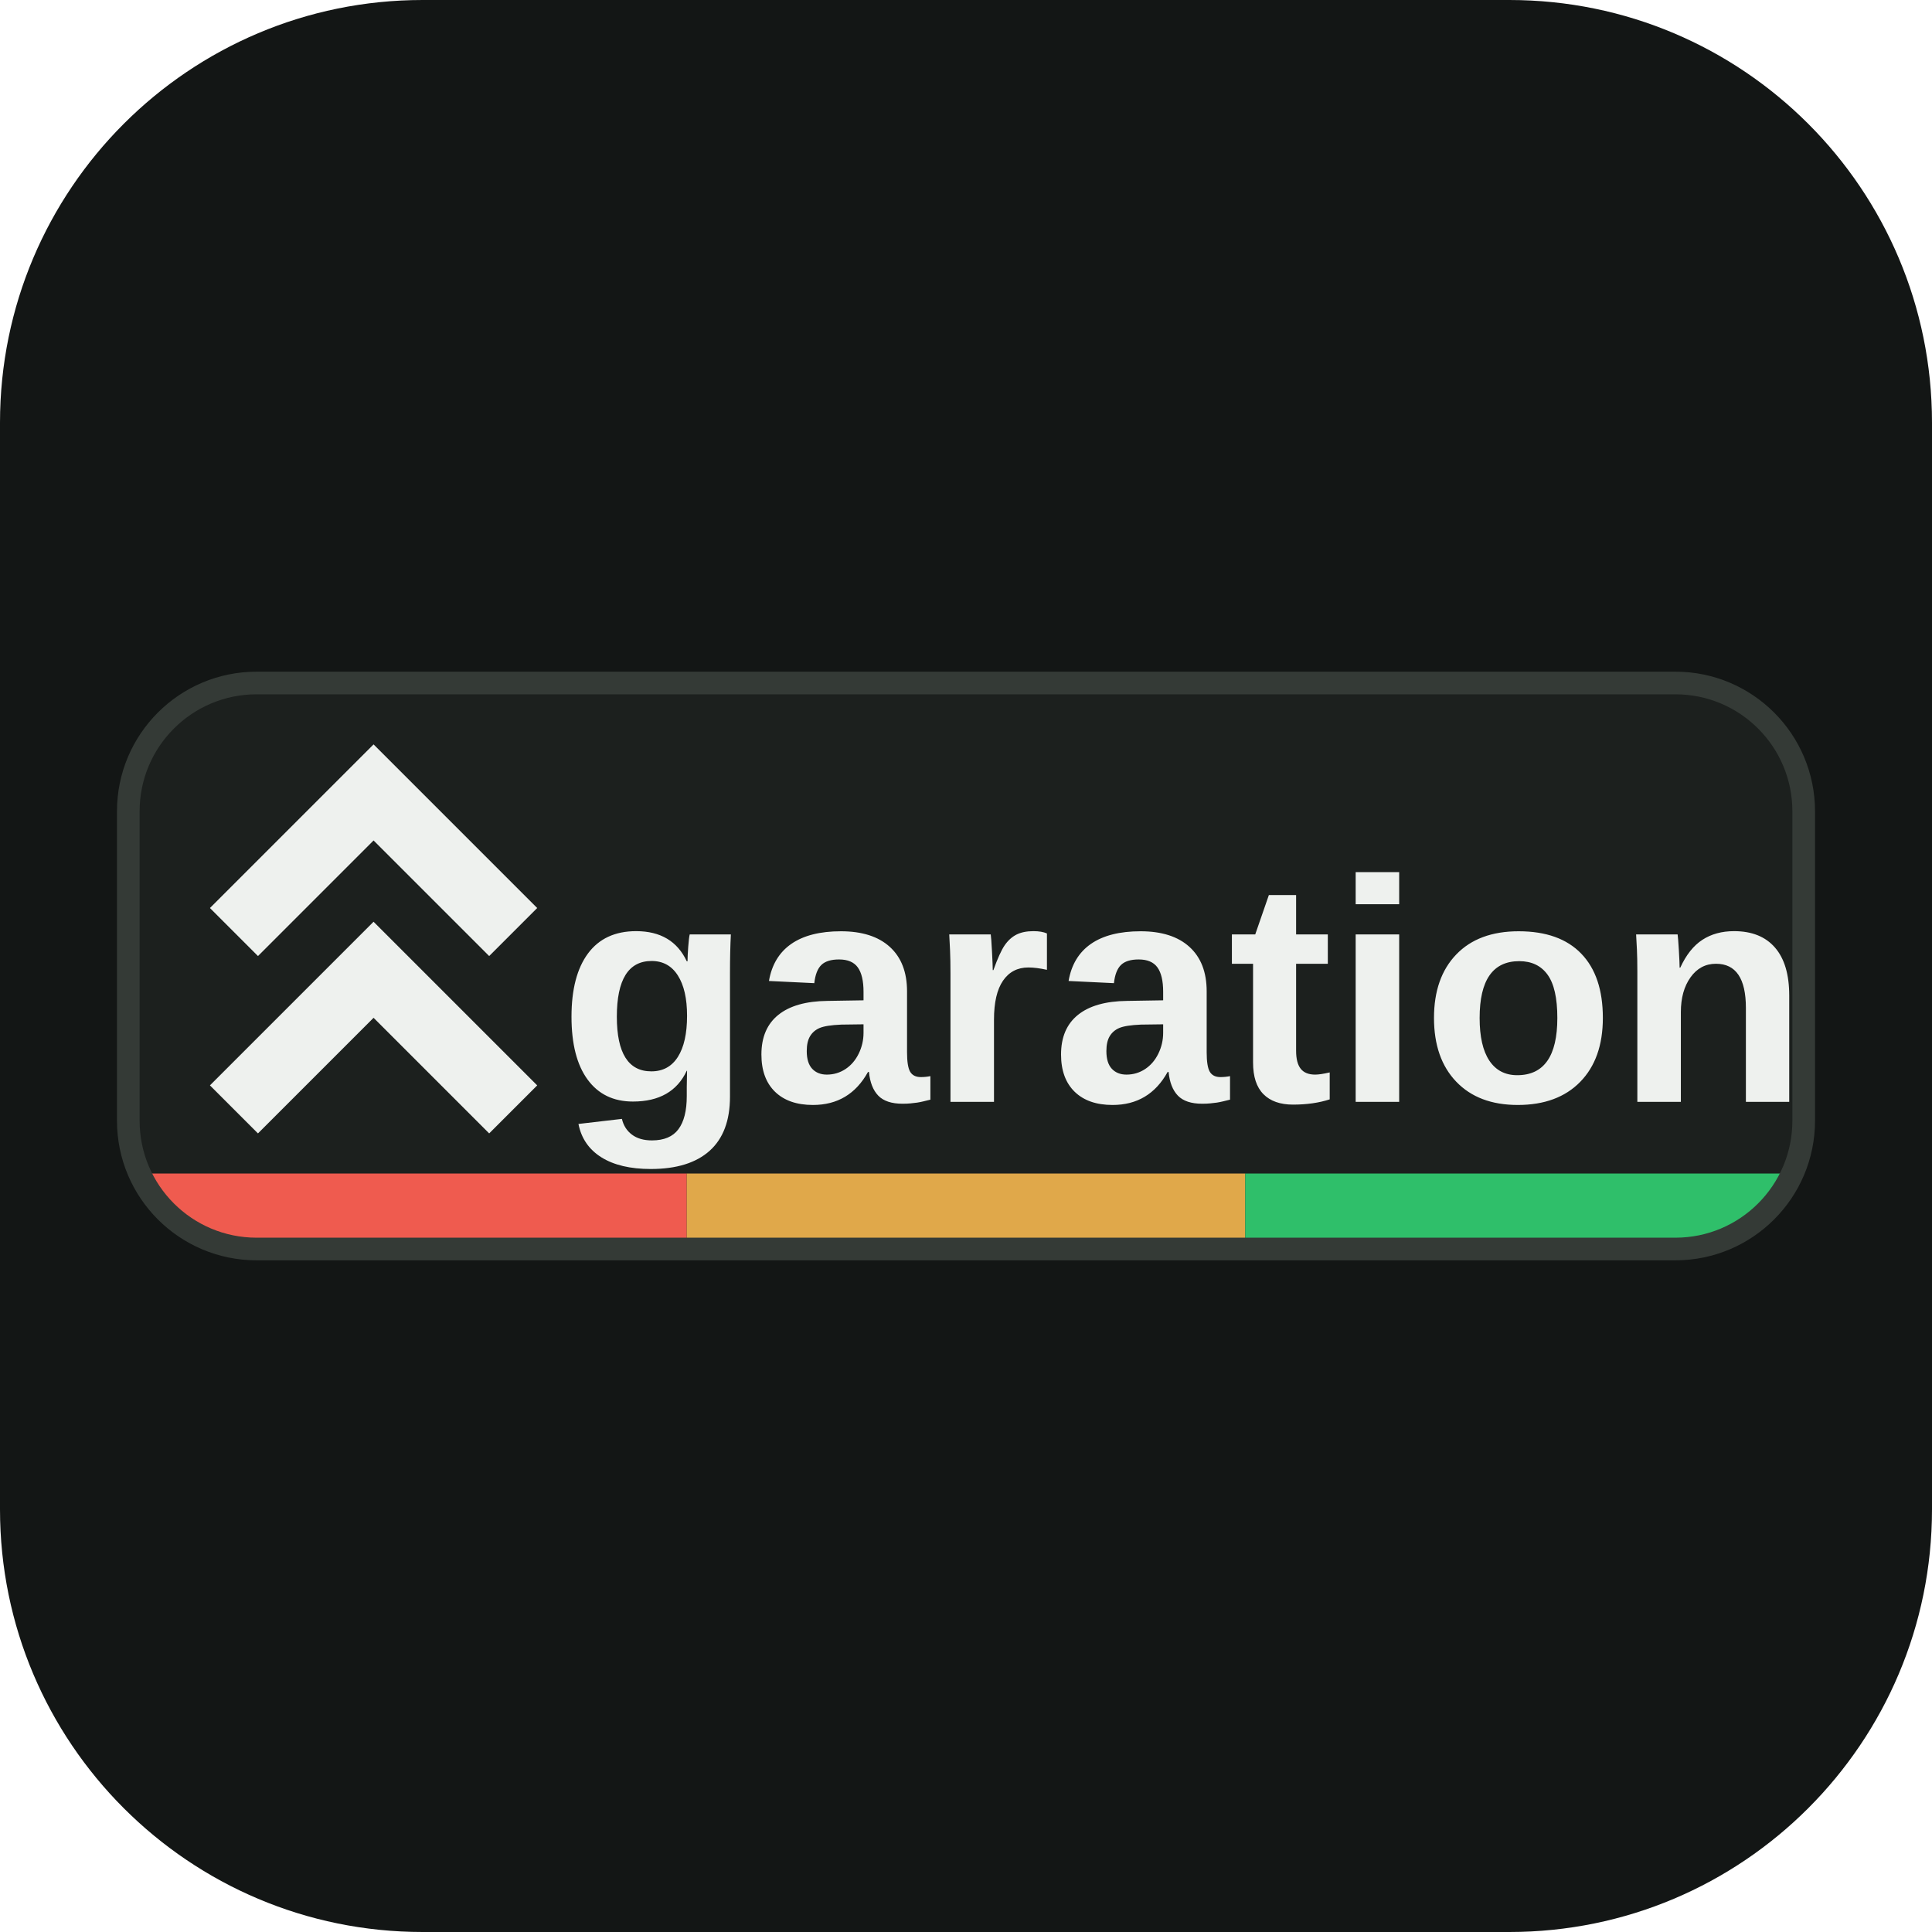
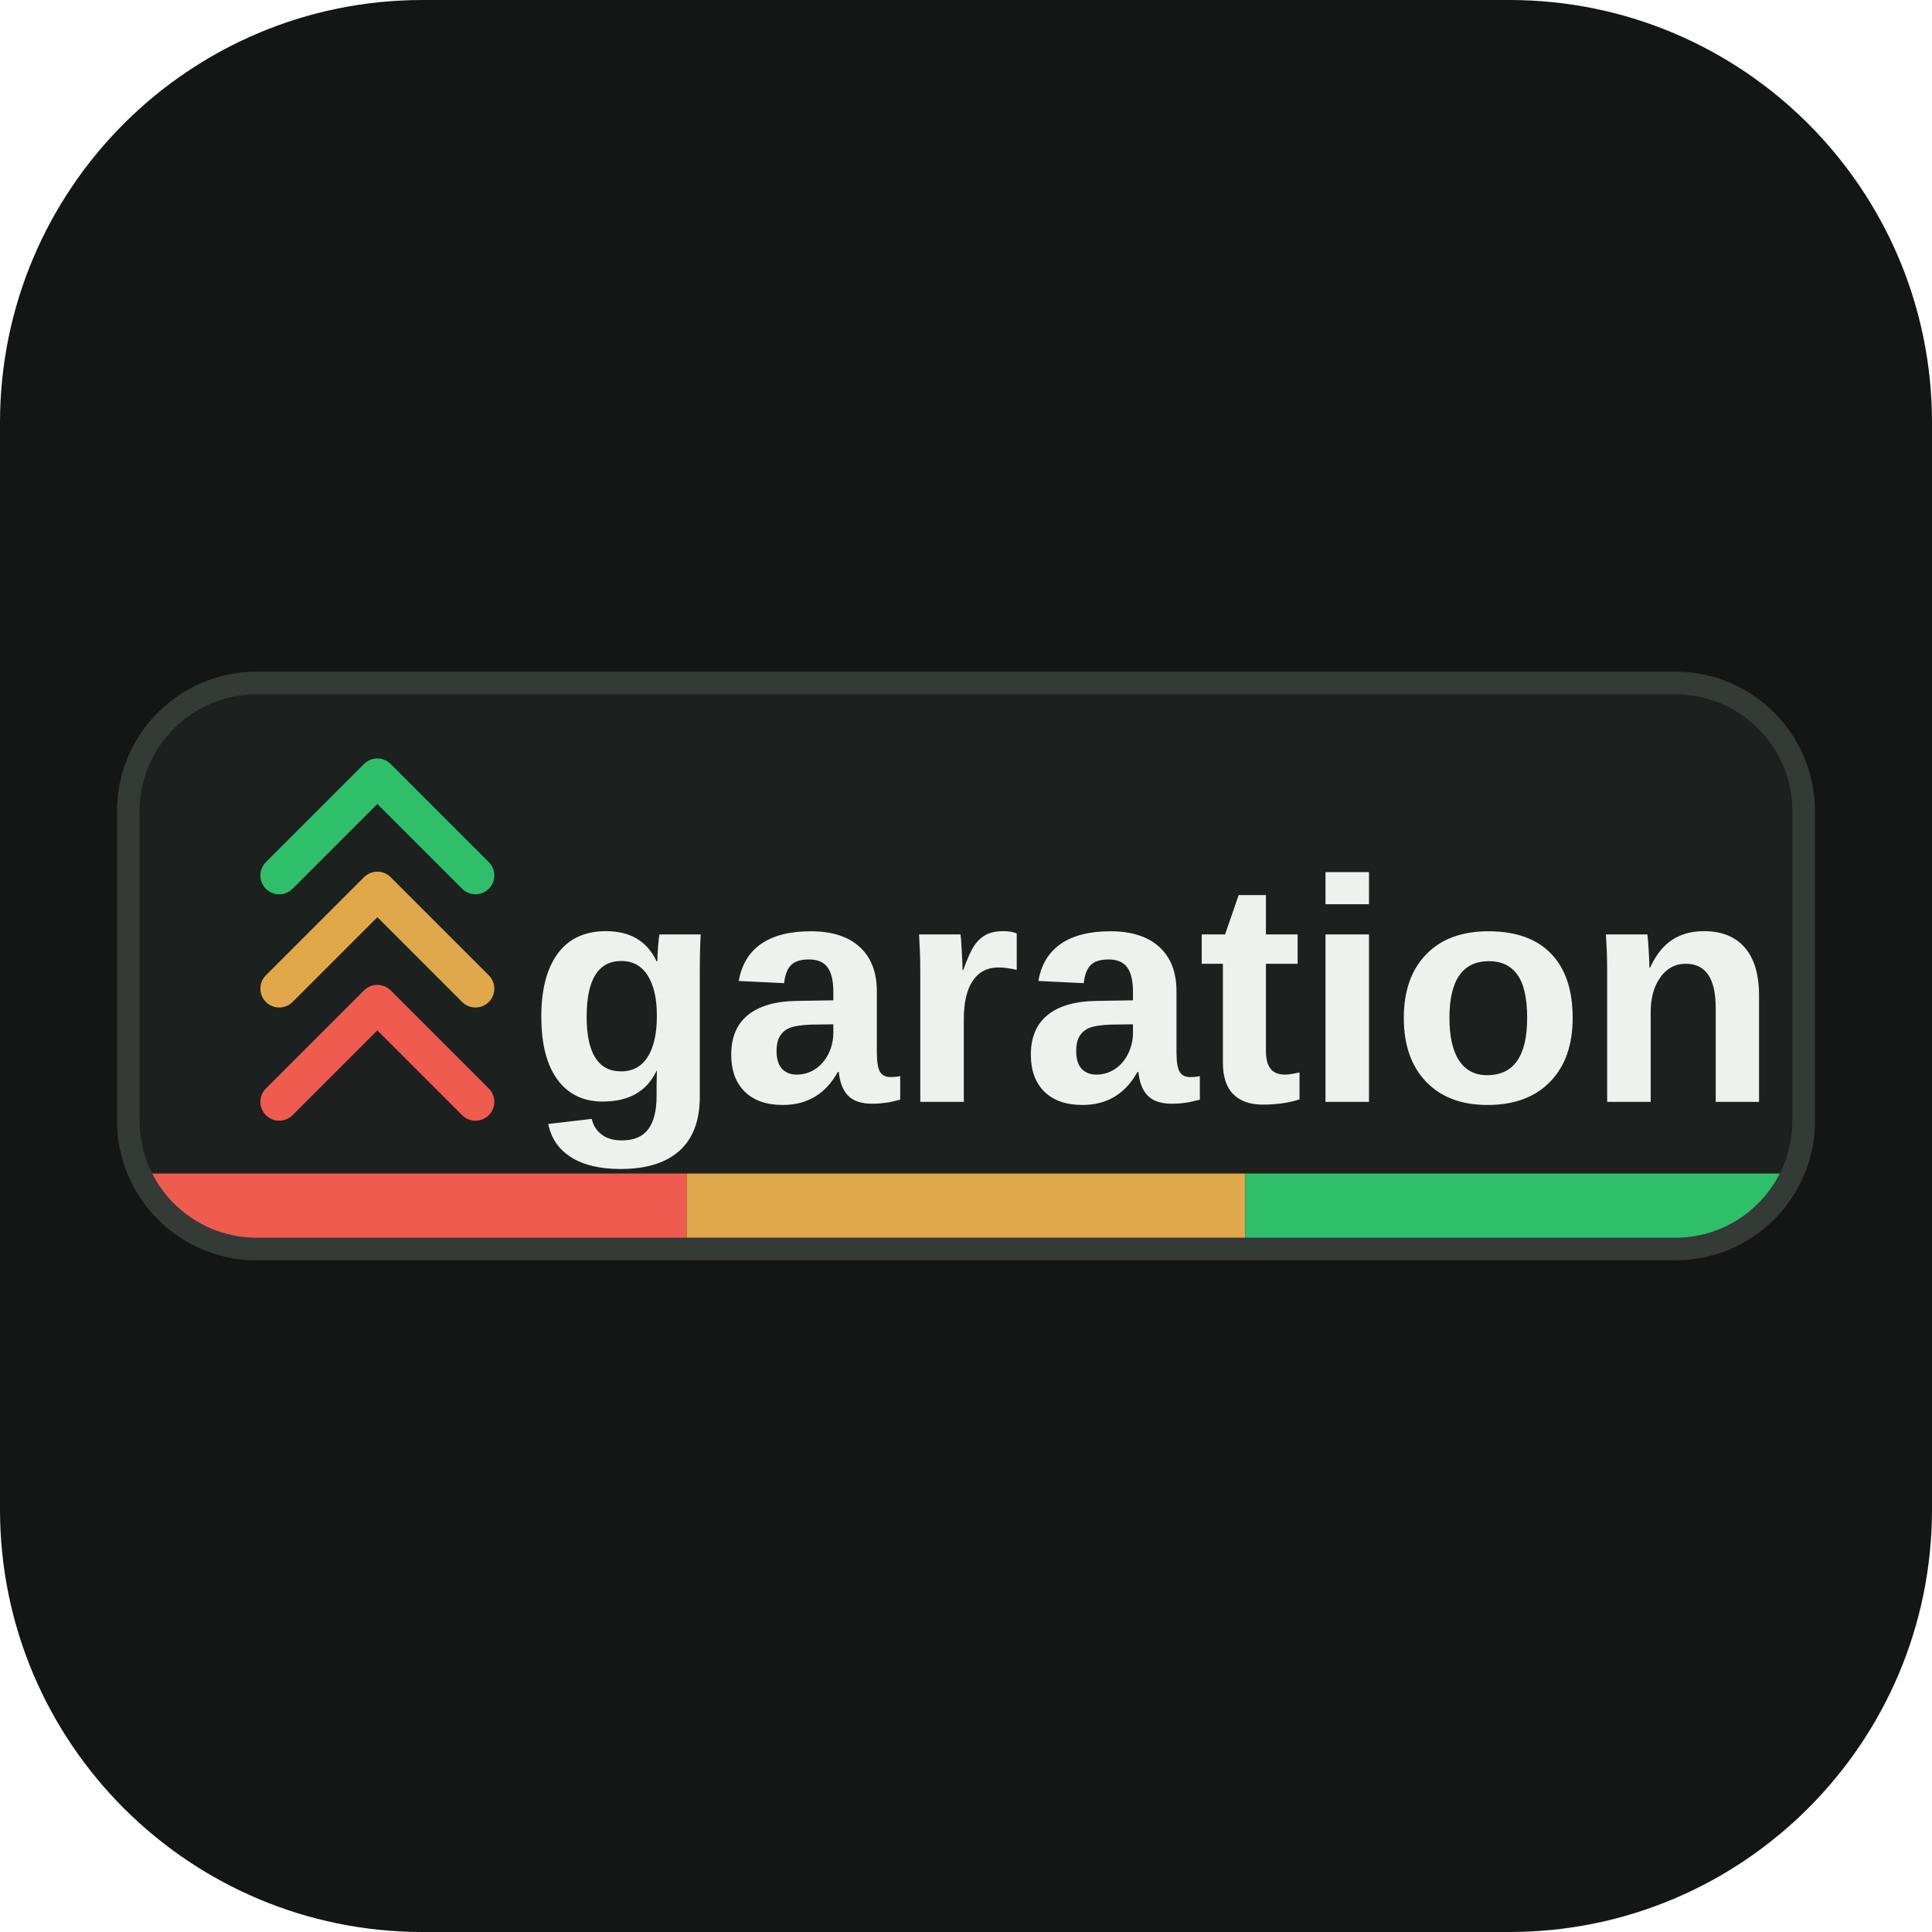
<svg xmlns="http://www.w3.org/2000/svg" viewBox="0 0 512 512">
  <rect width="512" height="512" rx="112" fill="#131615" />
  <clipPath id="box">
    <rect x="34" y="181" width="444" height="150" rx="34" />
  </clipPath>
  <g clip-path="url(#box)">
    <rect x="34" y="181" width="444" height="150" fill="#1c201e" />
    <rect x="34" y="311" width="148" height="20" fill="#ef5b4f" />
    <rect x="182" y="311" width="148" height="20" fill="#e0a84a" />
    <rect x="330" y="311" width="148" height="20" fill="#2fbf6a" />
  </g>
  <rect x="34" y="181" width="444" height="150" rx="34" fill="none" stroke="#343a36" stroke-width="6" />
-   <path d="M62 247 99 210l37 37M62 294l37-37 37 37" fill="none" stroke="#eef1ee" stroke-width="18" />
-   <text x="148" y="292" textLength="298" lengthAdjust="spacingAndGlyphs" font-family="Archivo, 'SF Pro Display', 'Helvetica Neue', Arial, sans-serif" font-weight="800" font-size="84" fill="#eef1ee">garation</text>
+   <g fill="none" stroke-width="10" stroke-linecap="round" stroke-linejoin="round">
+     <path d="M74 232l26-26 26 26" stroke="#2fbf6a" />
+     <path d="M74 262l26-26 26 26" stroke="#e0a84a" />
+     <path d="M74 292l26-26 26 26" stroke="#ef5b4f" />
+   </g>
+   <text x="140" y="292" textLength="306" lengthAdjust="spacingAndGlyphs" font-family="Archivo, 'SF Pro Display', 'Helvetica Neue', Arial, sans-serif" font-weight="800" font-size="84" fill="#eef1ee">garation</text>
</svg>
